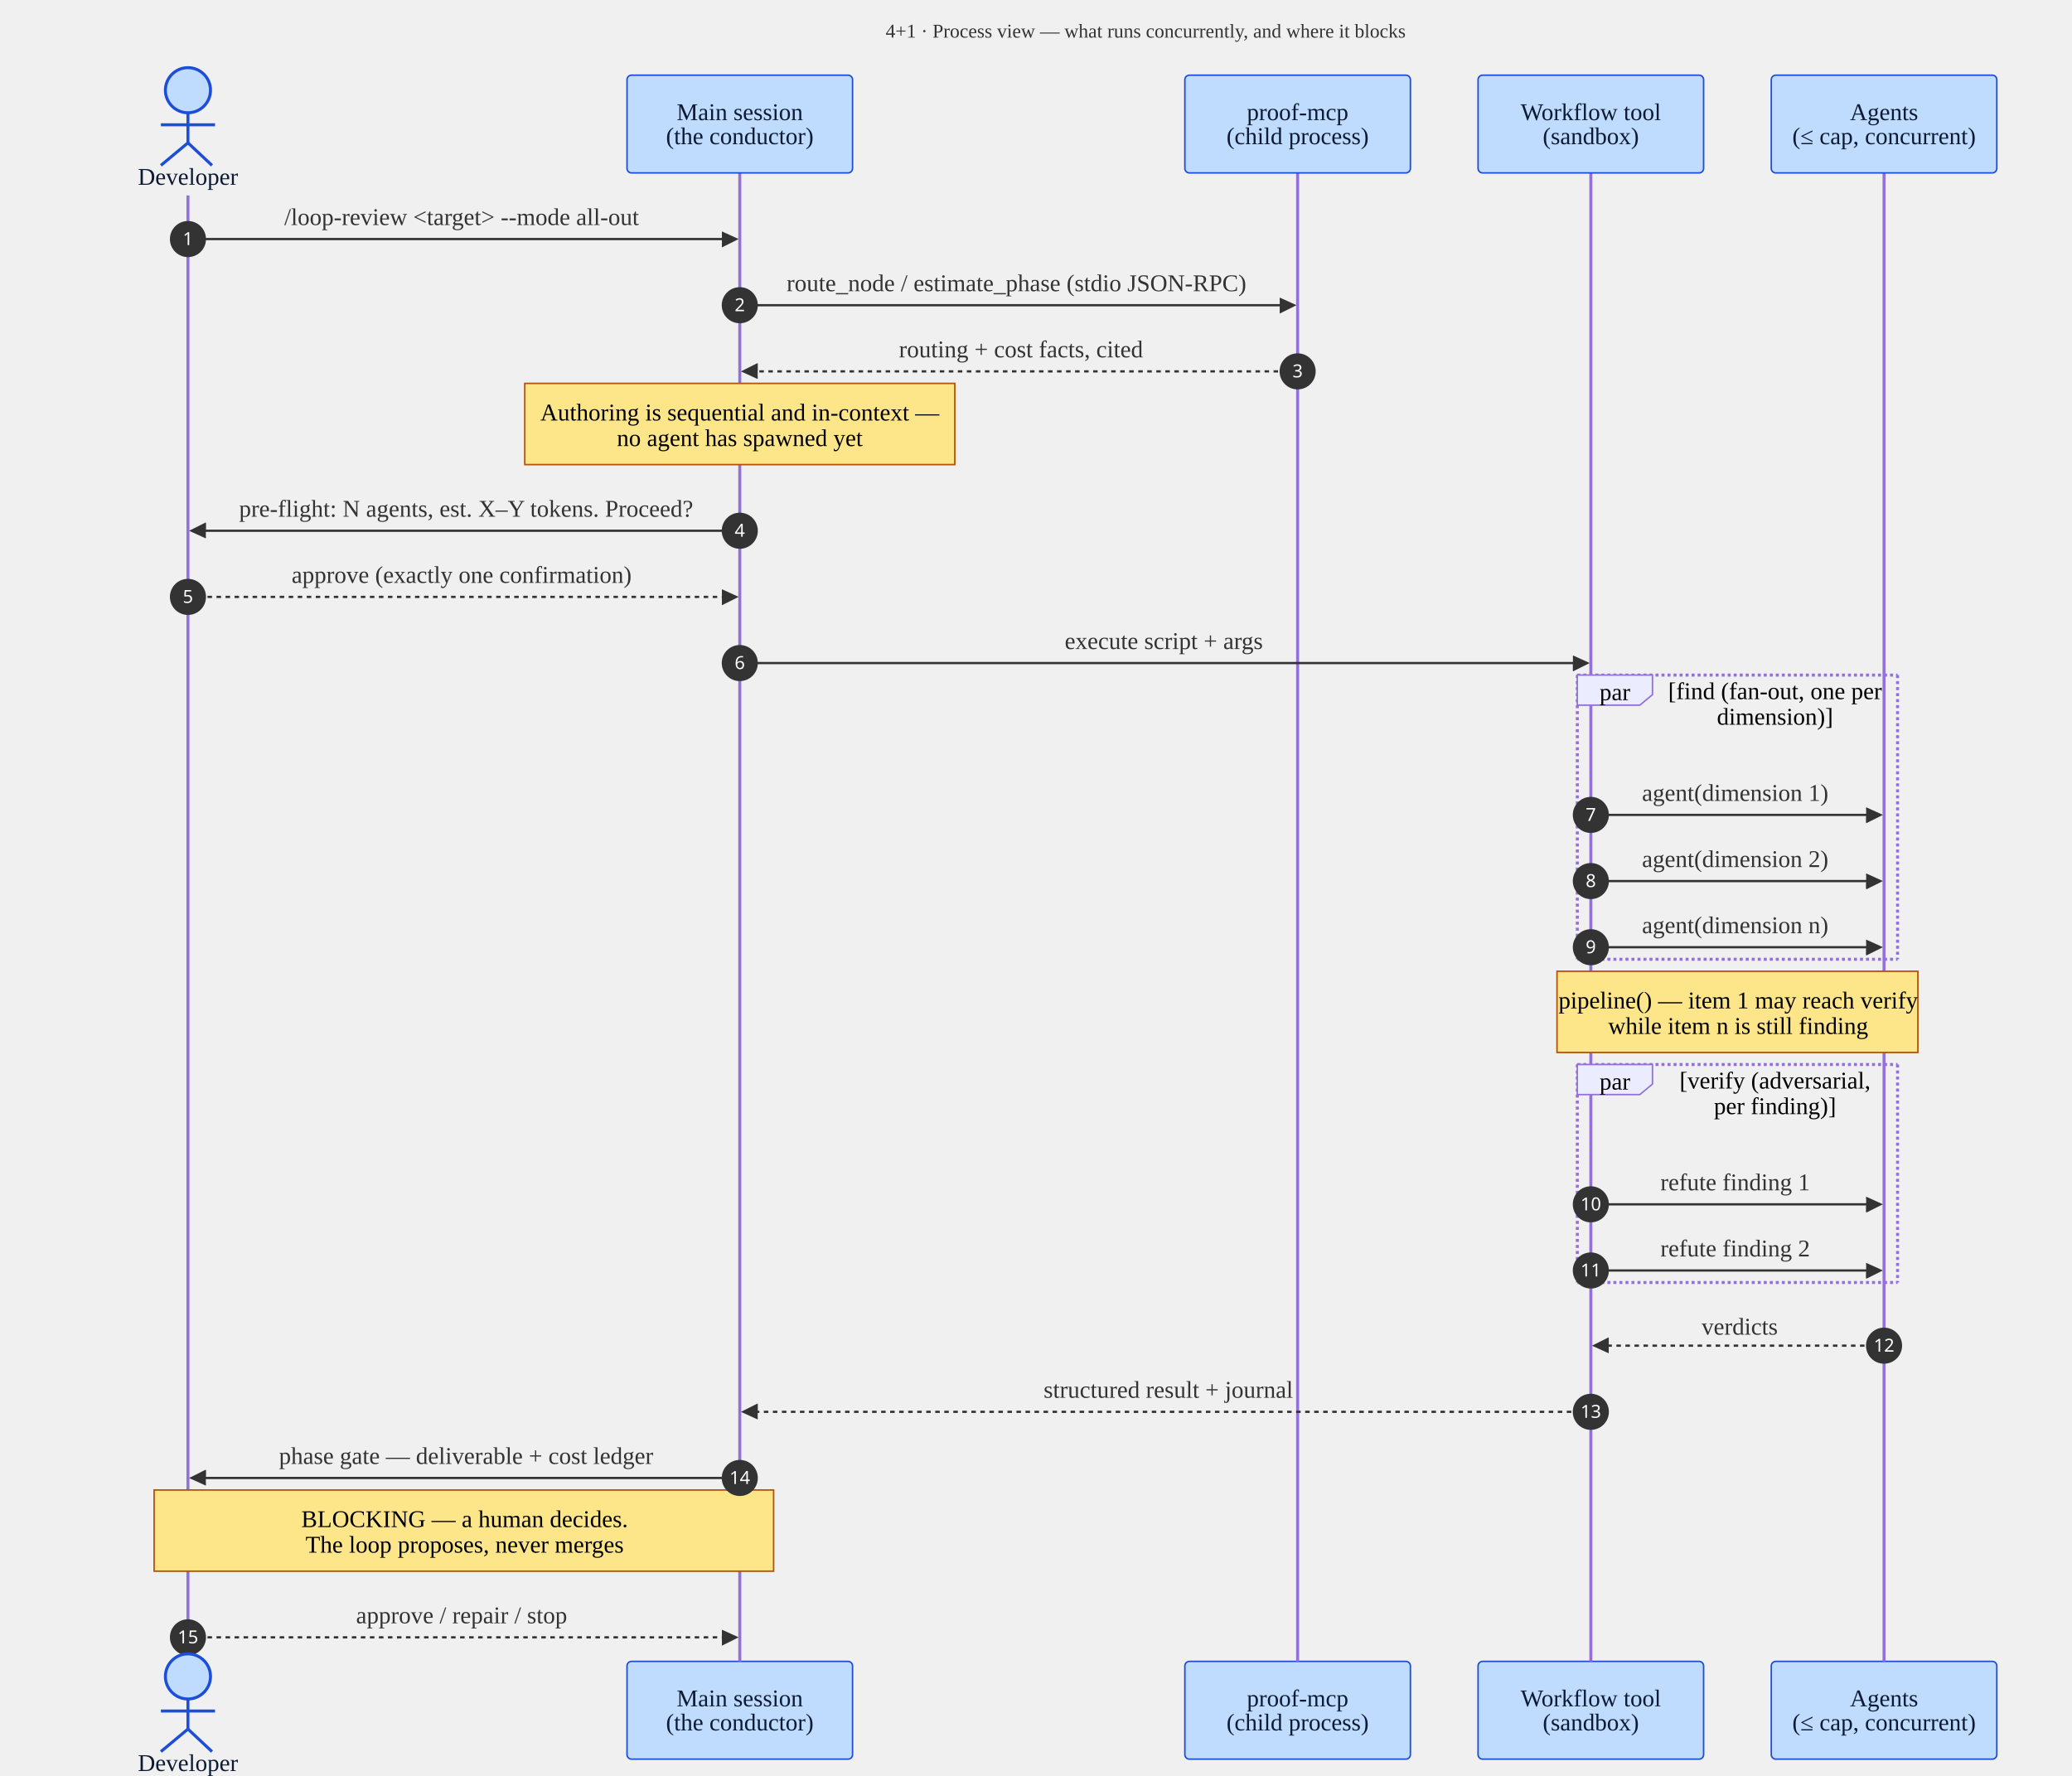
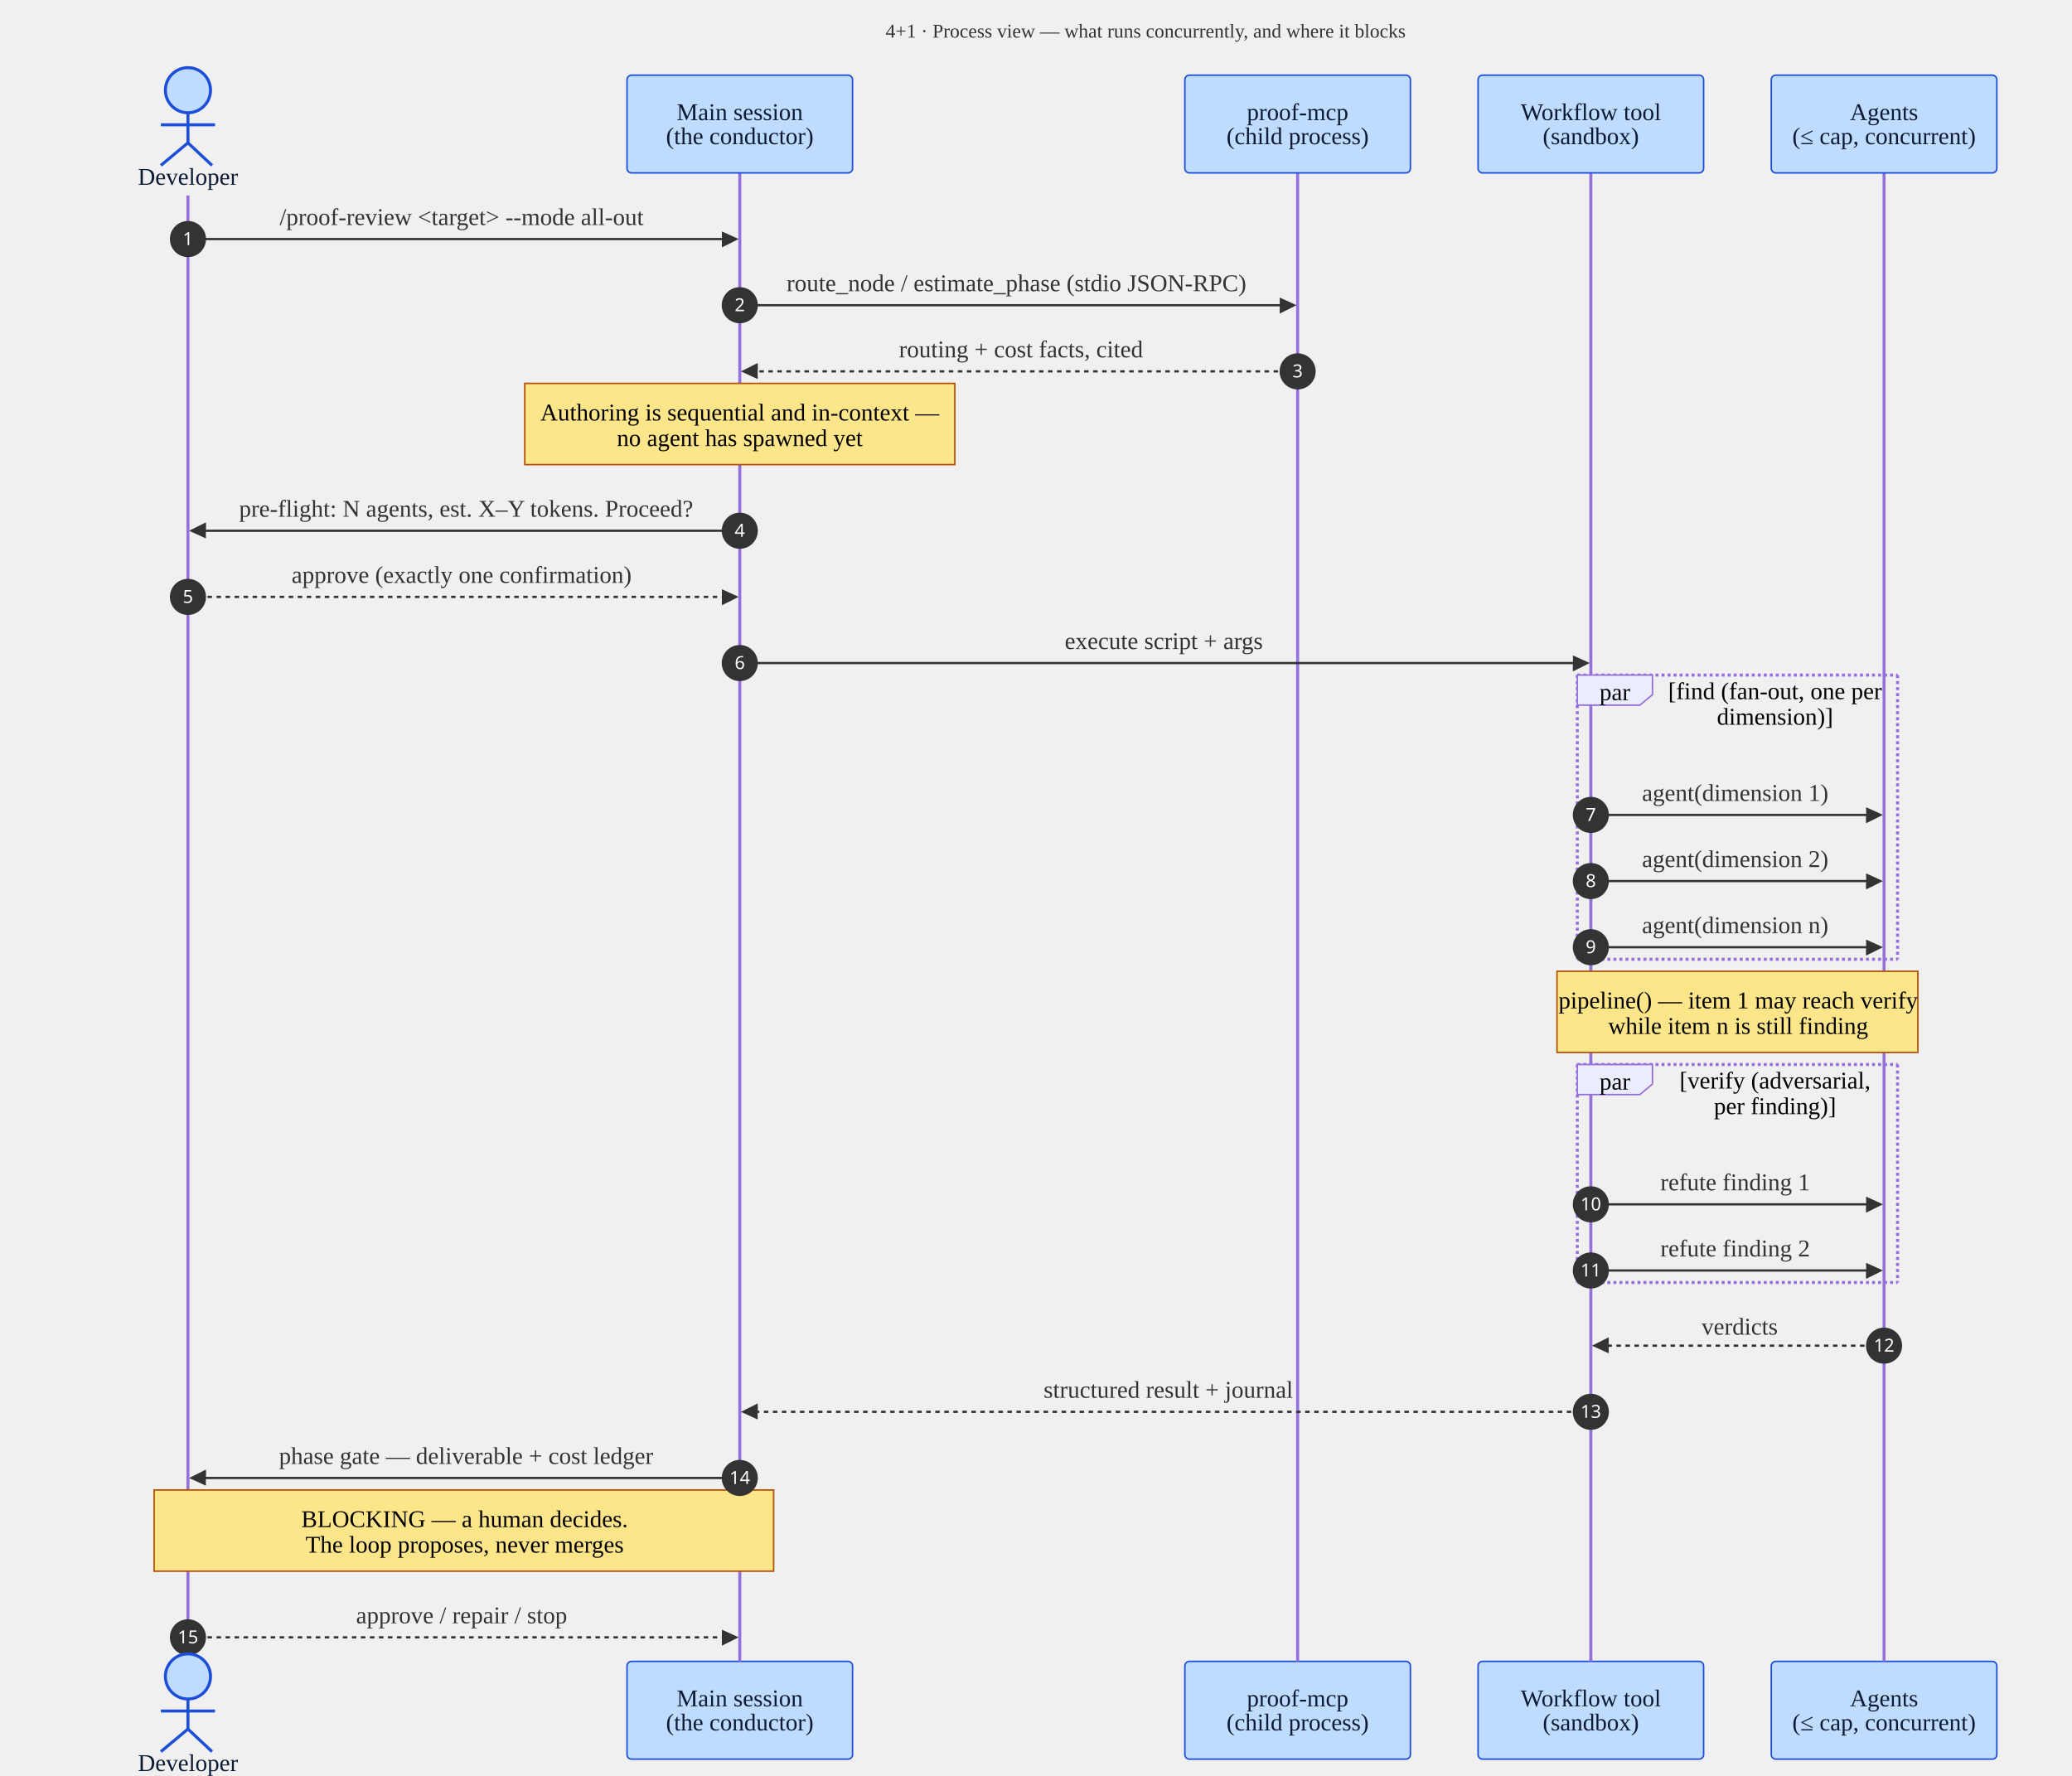
<svg xmlns="http://www.w3.org/2000/svg" id="my-svg" width="100%" style="max-width: 1378px; background-color: white;" viewBox="-50 -50 1378 1181" role="graphics-document document" aria-roledescription="sequence">
  <g>
    <rect x="1128" y="1055" fill="#eaeaea" stroke="#666" width="150" height="65" name="A" rx="3" ry="3" class="actor actor-bottom" />
    <text x="1203" y="1087.5" dominant-baseline="central" alignment-baseline="central" class="actor actor-box" style="text-anchor: middle; font-size: 16px; font-weight: 400;">
      <tspan x="1203" dy="-8">Agents</tspan>
    </text>
    <text x="1203" y="1087.5" dominant-baseline="central" alignment-baseline="central" class="actor actor-box" style="text-anchor: middle; font-size: 16px; font-weight: 400;">
      <tspan x="1203" dy="8">(≤ cap, concurrent)</tspan>
    </text>
  </g>
  <g>
    <rect x="933" y="1055" fill="#eaeaea" stroke="#666" width="150" height="65" name="WF" rx="3" ry="3" class="actor actor-bottom" />
    <text x="1008" y="1087.5" dominant-baseline="central" alignment-baseline="central" class="actor actor-box" style="text-anchor: middle; font-size: 16px; font-weight: 400;">
      <tspan x="1008" dy="-8">Workflow tool</tspan>
    </text>
    <text x="1008" y="1087.5" dominant-baseline="central" alignment-baseline="central" class="actor actor-box" style="text-anchor: middle; font-size: 16px; font-weight: 400;">
      <tspan x="1008" dy="8">(sandbox)</tspan>
    </text>
  </g>
  <g>
    <rect x="738" y="1055" fill="#eaeaea" stroke="#666" width="150" height="65" name="MCP" rx="3" ry="3" class="actor actor-bottom" />
    <text x="813" y="1087.5" dominant-baseline="central" alignment-baseline="central" class="actor actor-box" style="text-anchor: middle; font-size: 16px; font-weight: 400;">
      <tspan x="813" dy="-8">proof-mcp</tspan>
    </text>
    <text x="813" y="1087.5" dominant-baseline="central" alignment-baseline="central" class="actor actor-box" style="text-anchor: middle; font-size: 16px; font-weight: 400;">
      <tspan x="813" dy="8">(child process)</tspan>
    </text>
  </g>
  <g>
    <rect x="367" y="1055" fill="#eaeaea" stroke="#666" width="150" height="65" name="Sess" rx="3" ry="3" class="actor actor-bottom" />
    <text x="442" y="1087.5" dominant-baseline="central" alignment-baseline="central" class="actor actor-box" style="text-anchor: middle; font-size: 16px; font-weight: 400;">
      <tspan x="442" dy="-8">Main session</tspan>
    </text>
    <text x="442" y="1087.5" dominant-baseline="central" alignment-baseline="central" class="actor actor-box" style="text-anchor: middle; font-size: 16px; font-weight: 400;">
      <tspan x="442" dy="8">(the conductor)</tspan>
    </text>
  </g>
  <g />
  <g>
    <line id="actor4" x1="1203" y1="65" x2="1203" y2="1055" class="actor-line 200" stroke-width="0.5px" stroke="#999" name="A" data-et="life-line" data-id="A" />
    <g id="root-4" data-et="participant" data-type="participant" data-id="A">
      <rect x="1128" y="0" fill="#eaeaea" stroke="#666" width="150" height="65" name="A" rx="3" ry="3" class="actor actor-top" />
      <text x="1203" y="32.5" dominant-baseline="central" alignment-baseline="central" class="actor actor-box" style="text-anchor: middle; font-size: 16px; font-weight: 400;">
        <tspan x="1203" dy="-8">Agents</tspan>
      </text>
      <text x="1203" y="32.5" dominant-baseline="central" alignment-baseline="central" class="actor actor-box" style="text-anchor: middle; font-size: 16px; font-weight: 400;">
        <tspan x="1203" dy="8">(≤ cap, concurrent)</tspan>
      </text>
    </g>
  </g>
  <g>
    <line id="actor3" x1="1008" y1="65" x2="1008" y2="1055" class="actor-line 200" stroke-width="0.5px" stroke="#999" name="WF" data-et="life-line" data-id="WF" />
    <g id="root-3" data-et="participant" data-type="participant" data-id="WF">
      <rect x="933" y="0" fill="#eaeaea" stroke="#666" width="150" height="65" name="WF" rx="3" ry="3" class="actor actor-top" />
      <text x="1008" y="32.5" dominant-baseline="central" alignment-baseline="central" class="actor actor-box" style="text-anchor: middle; font-size: 16px; font-weight: 400;">
        <tspan x="1008" dy="-8">Workflow tool</tspan>
      </text>
      <text x="1008" y="32.5" dominant-baseline="central" alignment-baseline="central" class="actor actor-box" style="text-anchor: middle; font-size: 16px; font-weight: 400;">
        <tspan x="1008" dy="8">(sandbox)</tspan>
      </text>
    </g>
  </g>
  <g>
    <line id="actor2" x1="813" y1="65" x2="813" y2="1055" class="actor-line 200" stroke-width="0.5px" stroke="#999" name="MCP" data-et="life-line" data-id="MCP" />
    <g id="root-2" data-et="participant" data-type="participant" data-id="MCP">
      <rect x="738" y="0" fill="#eaeaea" stroke="#666" width="150" height="65" name="MCP" rx="3" ry="3" class="actor actor-top" />
      <text x="813" y="32.5" dominant-baseline="central" alignment-baseline="central" class="actor actor-box" style="text-anchor: middle; font-size: 16px; font-weight: 400;">
        <tspan x="813" dy="-8">proof-mcp</tspan>
      </text>
      <text x="813" y="32.5" dominant-baseline="central" alignment-baseline="central" class="actor actor-box" style="text-anchor: middle; font-size: 16px; font-weight: 400;">
        <tspan x="813" dy="8">(child process)</tspan>
      </text>
    </g>
  </g>
  <g>
    <line id="actor1" x1="442" y1="65" x2="442" y2="1055" class="actor-line 200" stroke-width="0.5px" stroke="#999" name="Sess" data-et="life-line" data-id="Sess" />
    <g id="root-1" data-et="participant" data-type="participant" data-id="Sess">
      <rect x="367" y="0" fill="#eaeaea" stroke="#666" width="150" height="65" name="Sess" rx="3" ry="3" class="actor actor-top" />
      <text x="442" y="32.5" dominant-baseline="central" alignment-baseline="central" class="actor actor-box" style="text-anchor: middle; font-size: 16px; font-weight: 400;">
        <tspan x="442" dy="-8">Main session</tspan>
      </text>
      <text x="442" y="32.5" dominant-baseline="central" alignment-baseline="central" class="actor actor-box" style="text-anchor: middle; font-size: 16px; font-weight: 400;">
        <tspan x="442" dy="8">(the conductor)</tspan>
      </text>
    </g>
  </g>
  <g>
    <line id="actor0" x1="75" y1="80" x2="75" y2="1055" class="actor-line 200" stroke-width="0.5px" stroke="#999" name="Dev" data-et="life-line" data-id="Dev" />
  </g>
  <style>#my-svg{font-size:13px;fill:#333;}@keyframes edge-animation-frame{from{stroke-dashoffset:0;}}@keyframes dash{to{stroke-dashoffset:0;}}#my-svg .edge-animation-slow{stroke-dasharray:9,5!important;stroke-dashoffset:900;animation:dash 50s linear infinite;stroke-linecap:round;}#my-svg .edge-animation-fast{stroke-dasharray:9,5!important;stroke-dashoffset:900;animation:dash 20s linear infinite;stroke-linecap:round;}#my-svg .error-icon{fill:#552222;}#my-svg .error-text{fill:#552222;stroke:#552222;}#my-svg .edge-thickness-normal{stroke-width:1px;}#my-svg .edge-thickness-thick{stroke-width:3.5px;}#my-svg .edge-pattern-solid{stroke-dasharray:0;}#my-svg .edge-thickness-invisible{stroke-width:0;fill:none;}#my-svg .edge-pattern-dashed{stroke-dasharray:3;}#my-svg .edge-pattern-dotted{stroke-dasharray:2;}#my-svg .marker{fill:#333333;stroke:#333333;}#my-svg .marker.cross{stroke:#333333;}#my-svg svg{font-size:13px;}#my-svg p{margin:0;}#my-svg .actor{stroke:#1D4ED8;fill:#BFDBFE;stroke-width:1;}#my-svg rect.actor.outer-path[data-look="neo"]{filter:drop-shadow(1px 2px 2px rgba(185, 185, 185, 1));}#my-svg rect.note[data-look="neo"]{stroke:#B45309;fill:#FDE68A;filter:drop-shadow(1px 2px 2px rgba(185, 185, 185, 1));}#my-svg text.actor&gt;tspan{fill:#0C1B33;stroke:none;}#my-svg .actor-line{stroke:#9370DB;}#my-svg .innerArc{stroke-width:1.5;stroke-dasharray:none;}#my-svg .messageLine0{stroke-width:1.5;stroke-dasharray:none;stroke:#333;}#my-svg .messageLine1{stroke-width:1.5;stroke-dasharray:2,2;stroke:#333;}#my-svg [id$="-arrowhead"] path{fill:#333;stroke:#333;}#my-svg .sequenceNumber{fill:#FFFFFF;}#my-svg [id$="-sequencenumber"]{fill:#333;}#my-svg [id$="-crosshead"] path{fill:#333;stroke:#333;}#my-svg .messageText{fill:#333;stroke:none;}#my-svg .labelBox{stroke:#9370DB;fill:#ECECFF;filter:none;}#my-svg .labelText,#my-svg .labelText&gt;tspan{fill:black;stroke:none;}#my-svg .loopText,#my-svg .loopText&gt;tspan{fill:black;stroke:none;}#my-svg .sectionTitle,#my-svg .sectionTitle&gt;tspan{fill:black;stroke:none;}#my-svg .loopLine{stroke-width:2px;stroke-dasharray:2,2;stroke:#9370DB;fill:#9370DB;}#my-svg .note{stroke:#B45309;fill:#FDE68A;}#my-svg .noteText,#my-svg .noteText&gt;tspan{fill:black;stroke:none;font-weight:normal;}#my-svg .activation0{fill:#DBEAFE;stroke:#1D4ED8;}#my-svg .activation1{fill:#DBEAFE;stroke:#1D4ED8;}#my-svg .activation2{fill:#DBEAFE;stroke:#1D4ED8;}#my-svg .actorPopupMenu{position:absolute;}#my-svg .actorPopupMenuPanel{position:absolute;fill:#BFDBFE;box-shadow:0px 8px 16px 0px rgba(0,0,0,0.2);filter:drop-shadow(3px 5px 2px rgb(0 0 0 / 0.4));}#my-svg .actor-man circle,#my-svg line{fill:#BFDBFE;stroke-width:2px;}#my-svg g rect.rect{filter:drop-shadow(1px 2px 2px rgba(185, 185, 185, 1));stroke:#9370DB;}#my-svg .node .neo-node{stroke:#9370DB;}#my-svg [data-look="neo"].node rect,#my-svg [data-look="neo"].cluster rect,#my-svg [data-look="neo"].node polygon{stroke:#9370DB;filter:drop-shadow(1px 2px 2px rgba(185, 185, 185, 1));}#my-svg [data-look="neo"].swimlane.cluster rect{filter:none;}#my-svg [data-look="neo"].node path{stroke:#9370DB;stroke-width:1px;}#my-svg [data-look="neo"].node .outer-path{filter:drop-shadow(1px 2px 2px rgba(185, 185, 185, 1));}#my-svg [data-look="neo"].node .neo-line path{stroke:#9370DB;filter:none;}#my-svg [data-look="neo"].node circle{stroke:#9370DB;filter:drop-shadow(1px 2px 2px rgba(185, 185, 185, 1));}#my-svg [data-look="neo"].node circle .state-start{fill:#000000;}#my-svg [data-look="neo"].icon-shape .icon{fill:#9370DB;filter:drop-shadow(1px 2px 2px rgba(185, 185, 185, 1));}#my-svg [data-look="neo"].icon-shape .icon-neo path{stroke:#9370DB;filter:drop-shadow(1px 2px 2px rgba(185, 185, 185, 1));}#my-svg :root{--mermaid-font-family:"trebuchet ms",verdana,arial,sans-serif;}</style>
  <g />
  <defs>
    <symbol id="my-svg-computer" width="24" height="24">
      <path transform="scale(.5)" d="M2 2v13h20v-13h-20zm18 11h-16v-9h16v9zm-10.228 6l.466-1h3.524l.467 1h-4.457zm14.228 3h-24l2-6h2.104l-1.33 4h18.45l-1.297-4h2.073l2 6zm-5-10h-14v-7h14v7z" />
    </symbol>
  </defs>
  <defs>
    <symbol id="my-svg-database" fill-rule="evenodd" clip-rule="evenodd">
      <path transform="scale(.5)" d="M12.258.001l.256.004.255.005.253.008.251.01.249.012.247.015.246.016.242.019.241.02.239.023.236.024.233.027.231.028.229.031.225.032.223.034.22.036.217.038.214.04.211.041.208.043.205.045.201.046.198.048.194.05.191.051.187.053.183.054.18.056.175.057.172.059.168.06.163.061.16.063.155.064.15.066.074.033.073.033.071.034.07.034.069.035.068.035.067.035.066.035.064.036.064.036.062.036.06.036.06.037.058.037.058.037.055.038.055.038.053.038.052.038.051.039.05.039.048.039.047.039.045.04.044.04.043.04.041.04.04.041.039.041.037.041.036.041.034.041.033.042.032.042.03.042.029.042.027.042.026.043.024.043.023.043.021.043.02.043.018.044.017.043.015.044.013.044.012.044.011.045.009.044.007.045.006.045.004.045.002.045.001.045v17l-.001.045-.002.045-.004.045-.006.045-.007.045-.009.044-.011.045-.012.044-.013.044-.015.044-.017.043-.018.044-.02.043-.021.043-.023.043-.024.043-.026.043-.027.042-.029.042-.03.042-.032.042-.033.042-.034.041-.036.041-.037.041-.039.041-.04.041-.041.04-.043.04-.044.04-.045.04-.047.039-.048.039-.05.039-.051.039-.052.038-.053.038-.055.038-.055.038-.058.037-.058.037-.06.037-.06.036-.062.036-.064.036-.064.036-.066.035-.067.035-.068.035-.069.035-.07.034-.071.034-.073.033-.074.033-.15.066-.155.064-.16.063-.163.061-.168.06-.172.059-.175.057-.18.056-.183.054-.187.053-.191.051-.194.05-.198.048-.201.046-.205.045-.208.043-.211.041-.214.04-.217.038-.22.036-.223.034-.225.032-.229.031-.231.028-.233.027-.236.024-.239.023-.241.02-.242.019-.246.016-.247.015-.249.012-.251.01-.253.008-.255.005-.256.004-.258.001-.258-.001-.256-.004-.255-.005-.253-.008-.251-.01-.249-.012-.247-.015-.245-.016-.243-.019-.241-.02-.238-.023-.236-.024-.234-.027-.231-.028-.228-.031-.226-.032-.223-.034-.22-.036-.217-.038-.214-.04-.211-.041-.208-.043-.204-.045-.201-.046-.198-.048-.195-.05-.19-.051-.187-.053-.184-.054-.179-.056-.176-.057-.172-.059-.167-.06-.164-.061-.159-.063-.155-.064-.151-.066-.074-.033-.072-.033-.072-.034-.07-.034-.069-.035-.068-.035-.067-.035-.066-.035-.064-.036-.063-.036-.062-.036-.061-.036-.06-.037-.058-.037-.057-.037-.056-.038-.055-.038-.053-.038-.052-.038-.051-.039-.049-.039-.049-.039-.046-.039-.046-.04-.044-.04-.043-.04-.041-.04-.04-.041-.039-.041-.037-.041-.036-.041-.034-.041-.033-.042-.032-.042-.03-.042-.029-.042-.027-.042-.026-.043-.024-.043-.023-.043-.021-.043-.02-.043-.018-.044-.017-.043-.015-.044-.013-.044-.012-.044-.011-.045-.009-.044-.007-.045-.006-.045-.004-.045-.002-.045-.001-.045v-17l.001-.045.002-.045.004-.045.006-.045.007-.045.009-.044.011-.045.012-.044.013-.044.015-.044.017-.043.018-.044.02-.043.021-.043.023-.043.024-.043.026-.043.027-.042.029-.042.03-.042.032-.042.033-.042.034-.041.036-.041.037-.041.039-.041.04-.041.041-.04.043-.04.044-.04.046-.04.046-.039.049-.039.049-.039.051-.039.052-.038.053-.038.055-.038.056-.038.057-.037.058-.037.06-.037.061-.036.062-.036.063-.036.064-.036.066-.035.067-.035.068-.035.069-.035.07-.034.072-.034.072-.033.074-.033.151-.066.155-.064.159-.063.164-.061.167-.06.172-.059.176-.057.179-.056.184-.054.187-.053.19-.051.195-.05.198-.048.201-.046.204-.045.208-.043.211-.041.214-.04.217-.038.22-.036.223-.034.226-.032.228-.031.231-.028.234-.027.236-.024.238-.023.241-.02.243-.019.245-.016.247-.015.249-.012.251-.01.253-.008.255-.005.256-.004.258-.001.258.001zm-9.258 20.499v.01l.001.021.003.021.004.022.005.021.006.022.007.022.009.023.01.022.011.023.012.023.013.023.015.023.016.024.017.023.018.024.019.024.021.024.022.025.023.024.024.025.052.049.056.05.061.051.066.051.07.051.075.051.079.052.084.052.088.052.092.052.097.052.102.051.105.052.11.052.114.051.119.051.123.051.127.05.131.05.135.05.139.048.144.049.147.047.152.047.155.047.16.045.163.045.167.043.171.043.176.041.178.041.183.039.187.039.19.037.194.035.197.035.202.033.204.031.209.03.212.029.216.027.219.025.222.024.226.021.23.02.233.018.236.016.24.015.243.012.246.01.249.008.253.005.256.004.259.001.26-.001.257-.004.254-.005.25-.008.247-.011.244-.012.241-.014.237-.016.233-.018.231-.021.226-.021.224-.024.22-.026.216-.027.212-.028.21-.031.205-.031.202-.034.198-.034.194-.036.191-.037.187-.039.183-.04.179-.04.175-.042.172-.043.168-.044.163-.045.16-.046.155-.046.152-.047.148-.048.143-.049.139-.049.136-.05.131-.05.126-.05.123-.051.118-.052.114-.051.11-.052.106-.052.101-.052.096-.052.092-.052.088-.053.083-.051.079-.052.074-.052.07-.051.065-.051.06-.051.056-.05.051-.05.023-.024.023-.025.021-.024.02-.024.019-.024.018-.024.017-.024.015-.023.014-.024.013-.023.012-.023.01-.023.01-.022.008-.022.006-.022.006-.022.004-.022.004-.021.001-.021.001-.021v-4.127l-.077.055-.08.053-.083.054-.085.053-.087.052-.09.052-.093.051-.095.05-.097.05-.1.049-.102.049-.105.048-.106.047-.109.047-.111.046-.114.045-.115.045-.118.044-.12.043-.122.042-.124.042-.126.041-.128.04-.13.04-.132.038-.134.038-.135.037-.138.037-.139.035-.142.035-.143.034-.144.033-.147.032-.148.031-.15.03-.151.03-.153.029-.154.027-.156.027-.158.026-.159.025-.161.024-.162.023-.163.022-.165.021-.166.02-.167.019-.169.018-.169.017-.171.016-.173.015-.173.014-.175.013-.175.012-.177.011-.178.01-.179.008-.179.008-.181.006-.182.005-.182.004-.184.003-.184.002h-.37l-.184-.002-.184-.003-.182-.004-.182-.005-.181-.006-.179-.008-.179-.008-.178-.01-.176-.011-.176-.012-.175-.013-.173-.014-.172-.015-.171-.016-.17-.017-.169-.018-.167-.019-.166-.02-.165-.021-.163-.022-.162-.023-.161-.024-.159-.025-.157-.026-.156-.027-.155-.027-.153-.029-.151-.03-.15-.03-.148-.031-.146-.032-.145-.033-.143-.034-.141-.035-.14-.035-.137-.037-.136-.037-.134-.038-.132-.038-.13-.04-.128-.04-.126-.041-.124-.042-.122-.042-.12-.044-.117-.043-.116-.045-.113-.045-.112-.046-.109-.047-.106-.047-.105-.048-.102-.049-.1-.049-.097-.05-.095-.05-.093-.052-.09-.051-.087-.052-.085-.053-.083-.054-.08-.054-.077-.054v4.127zm0-5.654v.011l.001.021.003.021.004.021.005.022.006.022.007.022.009.022.01.022.011.023.012.023.013.023.015.024.016.023.017.024.018.024.019.024.021.024.022.024.023.025.024.024.052.05.056.05.061.05.066.051.07.051.075.052.079.051.084.052.088.052.092.052.097.052.102.052.105.052.11.051.114.051.119.052.123.05.127.051.131.05.135.049.139.049.144.048.147.048.152.047.155.046.16.045.163.045.167.044.171.042.176.042.178.04.183.04.187.038.19.037.194.036.197.034.202.033.204.032.209.03.212.028.216.027.219.025.222.024.226.022.23.02.233.018.236.016.24.014.243.012.246.01.249.008.253.006.256.003.259.001.26-.001.257-.003.254-.006.25-.008.247-.01.244-.012.241-.015.237-.016.233-.018.231-.02.226-.022.224-.024.22-.025.216-.027.212-.029.21-.03.205-.032.202-.033.198-.035.194-.036.191-.037.187-.039.183-.039.179-.041.175-.042.172-.043.168-.044.163-.045.16-.045.155-.047.152-.047.148-.048.143-.048.139-.05.136-.049.131-.05.126-.051.123-.051.118-.051.114-.052.11-.052.106-.052.101-.052.096-.052.092-.052.088-.052.083-.052.079-.052.074-.051.07-.052.065-.051.06-.05.056-.051.051-.049.023-.025.023-.024.021-.025.02-.024.019-.024.018-.024.017-.024.015-.023.014-.023.013-.024.012-.022.01-.023.01-.023.008-.022.006-.022.006-.022.004-.021.004-.022.001-.021.001-.021v-4.139l-.077.054-.08.054-.083.054-.085.052-.087.053-.09.051-.093.051-.095.051-.097.05-.1.049-.102.049-.105.048-.106.047-.109.047-.111.046-.114.045-.115.044-.118.044-.12.044-.122.042-.124.042-.126.041-.128.04-.13.039-.132.039-.134.038-.135.037-.138.036-.139.036-.142.035-.143.033-.144.033-.147.033-.148.031-.15.03-.151.03-.153.028-.154.028-.156.027-.158.026-.159.025-.161.024-.162.023-.163.022-.165.021-.166.02-.167.019-.169.018-.169.017-.171.016-.173.015-.173.014-.175.013-.175.012-.177.011-.178.009-.179.009-.179.007-.181.007-.182.005-.182.004-.184.003-.184.002h-.37l-.184-.002-.184-.003-.182-.004-.182-.005-.181-.007-.179-.007-.179-.009-.178-.009-.176-.011-.176-.012-.175-.013-.173-.014-.172-.015-.171-.016-.17-.017-.169-.018-.167-.019-.166-.02-.165-.021-.163-.022-.162-.023-.161-.024-.159-.025-.157-.026-.156-.027-.155-.028-.153-.028-.151-.03-.15-.03-.148-.031-.146-.033-.145-.033-.143-.033-.141-.035-.14-.036-.137-.036-.136-.037-.134-.038-.132-.039-.13-.039-.128-.04-.126-.041-.124-.042-.122-.043-.12-.043-.117-.044-.116-.044-.113-.046-.112-.046-.109-.046-.106-.047-.105-.048-.102-.049-.1-.049-.097-.05-.095-.051-.093-.051-.09-.051-.087-.053-.085-.052-.083-.054-.08-.054-.077-.054v4.139zm0-5.666v.011l.001.02.003.022.004.021.005.022.006.021.007.022.009.023.01.022.011.023.012.023.013.023.015.023.016.024.017.024.018.023.019.024.021.025.022.024.023.024.024.025.052.05.056.05.061.05.066.051.07.051.075.052.079.051.084.052.088.052.092.052.097.052.102.052.105.051.11.052.114.051.119.051.123.051.127.05.131.05.135.05.139.049.144.048.147.048.152.047.155.046.16.045.163.045.167.043.171.043.176.042.178.04.183.04.187.038.19.037.194.036.197.034.202.033.204.032.209.03.212.028.216.027.219.025.222.024.226.021.23.02.233.018.236.017.24.014.243.012.246.01.249.008.253.006.256.003.259.001.26-.001.257-.003.254-.006.25-.008.247-.01.244-.013.241-.014.237-.016.233-.018.231-.02.226-.022.224-.024.22-.025.216-.027.212-.029.21-.03.205-.032.202-.033.198-.035.194-.036.191-.037.187-.039.183-.039.179-.041.175-.042.172-.043.168-.044.163-.045.16-.045.155-.047.152-.047.148-.048.143-.049.139-.049.136-.049.131-.051.126-.05.123-.051.118-.052.114-.051.11-.052.106-.052.101-.052.096-.052.092-.052.088-.052.083-.052.079-.052.074-.052.07-.051.065-.051.06-.051.056-.05.051-.049.023-.025.023-.025.021-.024.02-.024.019-.024.018-.024.017-.024.015-.023.014-.024.013-.023.012-.023.01-.022.01-.023.008-.022.006-.022.006-.022.004-.022.004-.021.001-.021.001-.021v-4.153l-.077.054-.08.054-.083.053-.085.053-.087.053-.09.051-.093.051-.095.051-.097.05-.1.049-.102.048-.105.048-.106.048-.109.046-.111.046-.114.046-.115.044-.118.044-.12.043-.122.043-.124.042-.126.041-.128.04-.13.039-.132.039-.134.038-.135.037-.138.036-.139.036-.142.034-.143.034-.144.033-.147.032-.148.032-.15.03-.151.03-.153.028-.154.028-.156.027-.158.026-.159.024-.161.024-.162.023-.163.023-.165.021-.166.02-.167.019-.169.018-.169.017-.171.016-.173.015-.173.014-.175.013-.175.012-.177.01-.178.01-.179.009-.179.007-.181.006-.182.006-.182.004-.184.003-.184.001-.185.001-.185-.001-.184-.001-.184-.003-.182-.004-.182-.006-.181-.006-.179-.007-.179-.009-.178-.01-.176-.01-.176-.012-.175-.013-.173-.014-.172-.015-.171-.016-.17-.017-.169-.018-.167-.019-.166-.02-.165-.021-.163-.023-.162-.023-.161-.024-.159-.024-.157-.026-.156-.027-.155-.028-.153-.028-.151-.03-.15-.03-.148-.032-.146-.032-.145-.033-.143-.034-.141-.034-.14-.036-.137-.036-.136-.037-.134-.038-.132-.039-.13-.039-.128-.041-.126-.041-.124-.041-.122-.043-.12-.043-.117-.044-.116-.044-.113-.046-.112-.046-.109-.046-.106-.048-.105-.048-.102-.048-.1-.05-.097-.049-.095-.051-.093-.051-.09-.052-.087-.052-.085-.053-.083-.053-.08-.054-.077-.054v4.153zm8.74-8.179l-.257.004-.254.005-.25.008-.247.011-.244.012-.241.014-.237.016-.233.018-.231.021-.226.022-.224.023-.22.026-.216.027-.212.028-.21.031-.205.032-.202.033-.198.034-.194.036-.191.038-.187.038-.183.04-.179.041-.175.042-.172.043-.168.043-.163.045-.16.046-.155.046-.152.048-.148.048-.143.048-.139.049-.136.05-.131.05-.126.051-.123.051-.118.051-.114.052-.11.052-.106.052-.101.052-.096.052-.092.052-.088.052-.083.052-.079.052-.074.051-.07.052-.065.051-.06.05-.056.05-.051.05-.023.025-.023.024-.021.024-.02.025-.019.024-.018.024-.017.023-.015.024-.014.023-.013.023-.012.023-.01.023-.01.022-.008.022-.006.023-.006.021-.004.022-.004.021-.001.021-.001.021.001.021.001.021.004.021.004.022.006.021.006.023.008.022.01.022.01.023.012.023.013.023.014.023.015.024.017.023.018.024.019.024.02.025.021.024.023.024.023.025.051.05.056.05.06.05.065.051.07.052.074.051.079.052.083.052.088.052.092.052.096.052.101.052.106.052.11.052.114.052.118.051.123.051.126.051.131.05.136.05.139.049.143.048.148.048.152.048.155.046.16.046.163.045.168.043.172.043.175.042.179.041.183.04.187.038.191.038.194.036.198.034.202.033.205.032.21.031.212.028.216.027.22.026.224.023.226.022.231.021.233.018.237.016.241.014.244.012.247.011.25.008.254.005.257.004.26.001.26-.001.257-.004.254-.005.25-.008.247-.011.244-.012.241-.014.237-.016.233-.018.231-.021.226-.022.224-.023.22-.026.216-.027.212-.028.21-.031.205-.032.202-.033.198-.034.194-.036.191-.038.187-.038.183-.04.179-.041.175-.042.172-.043.168-.043.163-.045.16-.046.155-.046.152-.048.148-.048.143-.048.139-.049.136-.05.131-.05.126-.051.123-.051.118-.051.114-.052.11-.052.106-.052.101-.052.096-.052.092-.052.088-.052.083-.052.079-.052.074-.051.07-.052.065-.051.06-.05.056-.05.051-.05.023-.025.023-.024.021-.024.02-.025.019-.024.018-.024.017-.023.015-.024.014-.023.013-.023.012-.023.01-.023.01-.022.008-.022.006-.023.006-.021.004-.022.004-.021.001-.021.001-.021-.001-.021-.001-.021-.004-.021-.004-.022-.006-.021-.006-.023-.008-.022-.01-.022-.01-.023-.012-.023-.013-.023-.014-.023-.015-.024-.017-.023-.018-.024-.019-.024-.02-.025-.021-.024-.023-.024-.023-.025-.051-.05-.056-.05-.06-.05-.065-.051-.07-.052-.074-.051-.079-.052-.083-.052-.088-.052-.092-.052-.096-.052-.101-.052-.106-.052-.11-.052-.114-.052-.118-.051-.123-.051-.126-.051-.131-.05-.136-.05-.139-.049-.143-.048-.148-.048-.152-.048-.155-.046-.16-.046-.163-.045-.168-.043-.172-.043-.175-.042-.179-.041-.183-.04-.187-.038-.191-.038-.194-.036-.198-.034-.202-.033-.205-.032-.21-.031-.212-.028-.216-.027-.22-.026-.224-.023-.226-.022-.231-.021-.233-.018-.237-.016-.241-.014-.244-.012-.247-.011-.25-.008-.254-.005-.257-.004-.26-.001-.26.001z" />
    </symbol>
  </defs>
  <defs>
    <symbol id="my-svg-clock" width="24" height="24">
      <path transform="scale(.5)" d="M12 2c5.514 0 10 4.486 10 10s-4.486 10-10 10-10-4.486-10-10 4.486-10 10-10zm0-2c-6.627 0-12 5.373-12 12s5.373 12 12 12 12-5.373 12-12-5.373-12-12-12zm5.848 12.459c.202.038.202.333.001.372-1.907.361-6.045 1.111-6.547 1.111-.719 0-1.301-.582-1.301-1.301 0-.512.77-5.447 1.125-7.445.034-.192.312-.181.343.014l.985 6.238 5.394 1.011z" />
    </symbol>
  </defs>
  <defs>
    <marker id="my-svg-arrowhead" refX="7.9" refY="5" markerUnits="userSpaceOnUse" markerWidth="12" markerHeight="12" orient="auto-start-reverse">
      <path d="M -1 0 L 10 5 L 0 10 z" />
    </marker>
  </defs>
  <defs>
    <marker id="my-svg-crosshead" markerWidth="15" markerHeight="8" orient="auto" refX="4" refY="4.5">
      <path fill="none" stroke="#000000" stroke-width="1pt" d="M 1,2 L 6,7 M 6,2 L 1,7" style="stroke-dasharray: 0, 0;" />
    </marker>
  </defs>
  <defs>
    <marker id="my-svg-filled-head" refX="15.5" refY="7" markerWidth="20" markerHeight="28" orient="auto">
      <path d="M 18,7 L9,13 L14,7 L9,1 Z" />
    </marker>
  </defs>
  <defs>
    <marker id="my-svg-sequencenumber" refX="15" refY="15" markerWidth="60" markerHeight="40" orient="auto">
      <circle cx="15" cy="15" r="6" />
    </marker>
  </defs>
  <defs>
    <marker id="my-svg-solidTopArrowHead" refX="7.9" refY="7.25" markerUnits="userSpaceOnUse" markerWidth="12" markerHeight="12" orient="auto-start-reverse">
      <path d="M 0 0 L 10 8 L 0 8 z" />
    </marker>
  </defs>
  <defs>
    <marker id="my-svg-solidBottomArrowHead" refX="7.9" refY="0.75" markerUnits="userSpaceOnUse" markerWidth="12" markerHeight="12" orient="auto-start-reverse">
      <path d="M 0 0 L 10 0 L 0 8 z" />
    </marker>
  </defs>
  <defs>
    <marker id="my-svg-stickTopArrowHead" refX="7.5" refY="7" markerUnits="userSpaceOnUse" markerWidth="12" markerHeight="12" orient="auto-start-reverse">
      <path d="M 0 0 L 7 7" stroke="black" stroke-width="1.5" fill="none" />
    </marker>
  </defs>
  <defs>
    <marker id="my-svg-stickBottomArrowHead" refX="7.5" refY="0" markerUnits="userSpaceOnUse" markerWidth="12" markerHeight="12" orient="auto-start-reverse">
      <path d="M 0 7 L 7 0" stroke="black" stroke-width="1.5" fill="none" />
    </marker>
  </defs>
  <g data-et="note" data-id="i4">
    <rect x="299" y="205" fill="#EDF2AE" stroke="#666" width="286" height="54" class="note" />
    <text x="442" y="210" text-anchor="middle" dominant-baseline="middle" alignment-baseline="middle" class="noteText" dy="1em" style="font-size: 16px; font-weight: 400;">
      <tspan x="442">Authoring is sequential and in-context —</tspan>
    </text>
    <text x="442" y="227" text-anchor="middle" dominant-baseline="middle" alignment-baseline="middle" class="noteText" dy="1em" style="font-size: 16px; font-weight: 400;">
      <tspan x="442">no agent has spawned yet</tspan>
    </text>
  </g>
  <g data-et="control-structure" data-id="i12">
    <line x1="999" y1="399" x2="1212" y2="399" class="loopLine" />
    <line x1="1212" y1="399" x2="1212" y2="588" class="loopLine" />
    <line x1="999" y1="588" x2="1212" y2="588" class="loopLine" />
    <line x1="999" y1="399" x2="999" y2="588" class="loopLine" />
    <polygon points="999,399 1049,399 1049,412 1040.6,419 999,419" class="labelBox" />
    <text x="1024" y="412" text-anchor="middle" dominant-baseline="middle" alignment-baseline="middle" class="labelText" style="font-size: 16px; font-weight: 400;">par</text>
    <text x="1130.5" y="415" text-anchor="middle" class="loopText" style="font-size: 16px; font-weight: 400;">
      <tspan x="1130.5">[find (fan-out, one per</tspan>
    </text>
    <text x="1130.5" y="432" text-anchor="middle" class="loopText" style="font-size: 16px; font-weight: 400;">
      <tspan x="1130.5">dimension)]</tspan>
    </text>
  </g>
  <g data-et="note" data-id="i13">
    <rect x="985.5" y="596" fill="#EDF2AE" stroke="#666" width="240" height="54" class="note" />
    <text x="1106" y="601" text-anchor="middle" dominant-baseline="middle" alignment-baseline="middle" class="noteText" dy="1em" style="font-size: 16px; font-weight: 400;">
      <tspan x="1106">pipeline() — item 1 may reach verify</tspan>
    </text>
    <text x="1106" y="618" text-anchor="middle" dominant-baseline="middle" alignment-baseline="middle" class="noteText" dy="1em" style="font-size: 16px; font-weight: 400;">
      <tspan x="1106">while item n is still finding</tspan>
    </text>
  </g>
  <g data-et="control-structure" data-id="i17">
    <line x1="999" y1="658" x2="1212" y2="658" class="loopLine" />
    <line x1="1212" y1="658" x2="1212" y2="803" class="loopLine" />
    <line x1="999" y1="803" x2="1212" y2="803" class="loopLine" />
    <line x1="999" y1="658" x2="999" y2="803" class="loopLine" />
    <polygon points="999,658 1049,658 1049,671 1040.6,678 999,678" class="labelBox" />
    <text x="1024" y="671" text-anchor="middle" dominant-baseline="middle" alignment-baseline="middle" class="labelText" style="font-size: 16px; font-weight: 400;">par</text>
    <text x="1130.5" y="674" text-anchor="middle" class="loopText" style="font-size: 16px; font-weight: 400;">
      <tspan x="1130.5">[verify (adversarial,</tspan>
    </text>
    <text x="1130.5" y="691" text-anchor="middle" class="loopText" style="font-size: 16px; font-weight: 400;">
      <tspan x="1130.5">per finding)]</tspan>
    </text>
  </g>
  <g data-et="note" data-id="i21">
    <rect x="52.5" y="941" fill="#EDF2AE" stroke="#666" width="412" height="54" class="note" />
    <text x="259" y="946" text-anchor="middle" dominant-baseline="middle" alignment-baseline="middle" class="noteText" dy="1em" style="font-size: 16px; font-weight: 400;">
      <tspan x="259">BLOCKING — a human decides.</tspan>
    </text>
    <text x="259" y="963" text-anchor="middle" dominant-baseline="middle" alignment-baseline="middle" class="noteText" dy="1em" style="font-size: 16px; font-weight: 400;">
      <tspan x="259">The loop proposes, never merges</tspan>
    </text>
  </g>
  <g class="actor-man actor-top" name="Dev" data-et="participant" data-type="actor" data-id="Dev" style="stroke: rgb(29, 78, 216);">
    <line id="actor-man-torso0" x1="75" y1="25" x2="75" y2="45" />
    <line id="actor-man-arms0" x1="57" y1="33" x2="93" y2="33" />
    <line x1="57" y1="60" x2="75" y2="45" />
    <line x1="75" y1="45" x2="91" y2="60" />
    <circle cx="75" cy="10" r="15" width="150" height="65" />
    <text x="75" y="67.5" dominant-baseline="central" alignment-baseline="central" class="actor actor-man" style="text-anchor: middle; font-size: 16px; font-weight: 400;">
      <tspan x="75" dy="0">Developer</tspan>
    </text>
  </g>
-   <text x="257" y="80" text-anchor="middle" dominant-baseline="middle" alignment-baseline="middle" class="messageText" dy="1em" style="font-size: 16px; font-weight: 400;">/loop-review &lt;target&gt; --mode all-out</text>
+   <text x="257" y="80" text-anchor="middle" dominant-baseline="middle" alignment-baseline="middle" class="messageText" dy="1em" style="font-size: 16px; font-weight: 400;">/proof-review &lt;target&gt; --mode all-out</text>
  <line x1="82" y1="109" x2="438" y2="109" class="messageLine0" data-et="message" data-id="i1" data-from="Dev" data-to="Sess" stroke-width="2" stroke="none" marker-end="url(#my-svg-arrowhead)" style="fill: none;" />
  <line x1="75" y1="109" x2="75" y2="109" stroke-width="0" marker-start="url(#my-svg-sequencenumber)" />
  <text x="75" y="113" font-family="sans-serif" font-size="12px" text-anchor="middle" class="sequenceNumber">1</text>
  <text x="626" y="124" text-anchor="middle" dominant-baseline="middle" alignment-baseline="middle" class="messageText" dy="1em" style="font-size: 16px; font-weight: 400;">route_node / estimate_phase (stdio JSON-RPC)</text>
  <line x1="449" y1="153" x2="809" y2="153" class="messageLine0" data-et="message" data-id="i2" data-from="Sess" data-to="MCP" stroke-width="2" stroke="none" marker-end="url(#my-svg-arrowhead)" style="fill: none;" />
  <line x1="442" y1="153" x2="442" y2="153" stroke-width="0" marker-start="url(#my-svg-sequencenumber)" />
  <text x="442" y="157" font-family="sans-serif" font-size="12px" text-anchor="middle" class="sequenceNumber">2</text>
  <text x="629" y="168" text-anchor="middle" dominant-baseline="middle" alignment-baseline="middle" class="messageText" dy="1em" style="font-size: 16px; font-weight: 400;">routing + cost facts, cited</text>
  <line x1="818" y1="197" x2="446" y2="197" class="messageLine1" data-et="message" data-id="i3" data-from="MCP" data-to="Sess" stroke-width="2" stroke="none" marker-end="url(#my-svg-arrowhead)" style="stroke-dasharray: 3, 3; fill: none;" />
  <line x1="813" y1="197" x2="813" y2="197" stroke-width="0" marker-start="url(#my-svg-sequencenumber)" />
  <text x="813" y="201" font-family="sans-serif" font-size="12px" text-anchor="middle" class="sequenceNumber">3</text>
  <text x="260" y="274" text-anchor="middle" dominant-baseline="middle" alignment-baseline="middle" class="messageText" dy="1em" style="font-size: 16px; font-weight: 400;">pre-flight: N agents, est. X–Y tokens. Proceed?</text>
  <line x1="447" y1="303" x2="79" y2="303" class="messageLine0" data-et="message" data-id="i5" data-from="Sess" data-to="Dev" stroke-width="2" stroke="none" marker-end="url(#my-svg-arrowhead)" style="fill: none;" />
  <line x1="442" y1="303" x2="442" y2="303" stroke-width="0" marker-start="url(#my-svg-sequencenumber)" />
  <text x="442" y="307" font-family="sans-serif" font-size="12px" text-anchor="middle" class="sequenceNumber">4</text>
  <text x="257" y="318" text-anchor="middle" dominant-baseline="middle" alignment-baseline="middle" class="messageText" dy="1em" style="font-size: 16px; font-weight: 400;">approve (exactly one confirmation)</text>
  <line x1="82" y1="347" x2="438" y2="347" class="messageLine1" data-et="message" data-id="i6" data-from="Dev" data-to="Sess" stroke-width="2" stroke="none" marker-end="url(#my-svg-arrowhead)" style="stroke-dasharray: 3, 3; fill: none;" />
  <line x1="75" y1="347" x2="75" y2="347" stroke-width="0" marker-start="url(#my-svg-sequencenumber)" />
  <text x="75" y="351" font-family="sans-serif" font-size="12px" text-anchor="middle" class="sequenceNumber">5</text>
  <text x="724" y="362" text-anchor="middle" dominant-baseline="middle" alignment-baseline="middle" class="messageText" dy="1em" style="font-size: 16px; font-weight: 400;">execute script + args</text>
  <line x1="449" y1="391" x2="1004" y2="391" class="messageLine0" data-et="message" data-id="i7" data-from="Sess" data-to="WF" stroke-width="2" stroke="none" marker-end="url(#my-svg-arrowhead)" style="fill: none;" />
  <line x1="442" y1="391" x2="442" y2="391" stroke-width="0" marker-start="url(#my-svg-sequencenumber)" />
  <text x="442" y="395" font-family="sans-serif" font-size="12px" text-anchor="middle" class="sequenceNumber">6</text>
  <text x="1104" y="463" text-anchor="middle" dominant-baseline="middle" alignment-baseline="middle" class="messageText" dy="1em" style="font-size: 16px; font-weight: 400;">agent(dimension 1)</text>
  <line x1="1015" y1="492" x2="1199" y2="492" class="messageLine0" data-et="message" data-id="i9" data-from="WF" data-to="A" stroke-width="2" stroke="none" marker-end="url(#my-svg-arrowhead)" style="fill: none;" />
  <line x1="1008" y1="492" x2="1008" y2="492" stroke-width="0" marker-start="url(#my-svg-sequencenumber)" />
  <text x="1008" y="496" font-family="sans-serif" font-size="12px" text-anchor="middle" class="sequenceNumber">7</text>
  <text x="1104" y="507" text-anchor="middle" dominant-baseline="middle" alignment-baseline="middle" class="messageText" dy="1em" style="font-size: 16px; font-weight: 400;">agent(dimension 2)</text>
  <line x1="1015" y1="536" x2="1199" y2="536" class="messageLine0" data-et="message" data-id="i10" data-from="WF" data-to="A" stroke-width="2" stroke="none" marker-end="url(#my-svg-arrowhead)" style="fill: none;" />
  <line x1="1008" y1="536" x2="1008" y2="536" stroke-width="0" marker-start="url(#my-svg-sequencenumber)" />
  <text x="1008" y="540" font-family="sans-serif" font-size="12px" text-anchor="middle" class="sequenceNumber">8</text>
  <text x="1104" y="551" text-anchor="middle" dominant-baseline="middle" alignment-baseline="middle" class="messageText" dy="1em" style="font-size: 16px; font-weight: 400;">agent(dimension n)</text>
  <line x1="1015" y1="580" x2="1199" y2="580" class="messageLine0" data-et="message" data-id="i11" data-from="WF" data-to="A" stroke-width="2" stroke="none" marker-end="url(#my-svg-arrowhead)" style="fill: none;" />
  <line x1="1008" y1="580" x2="1008" y2="580" stroke-width="0" marker-start="url(#my-svg-sequencenumber)" />
  <text x="1008" y="584" font-family="sans-serif" font-size="12px" text-anchor="middle" class="sequenceNumber">9</text>
  <text x="1104" y="722" text-anchor="middle" dominant-baseline="middle" alignment-baseline="middle" class="messageText" dy="1em" style="font-size: 16px; font-weight: 400;">refute finding 1</text>
  <line x1="1015" y1="751" x2="1199" y2="751" class="messageLine0" data-et="message" data-id="i15" data-from="WF" data-to="A" stroke-width="2" stroke="none" marker-end="url(#my-svg-arrowhead)" style="fill: none;" />
  <line x1="1008" y1="751" x2="1008" y2="751" stroke-width="0" marker-start="url(#my-svg-sequencenumber)" />
  <text x="1008" y="755" font-family="sans-serif" font-size="12px" text-anchor="middle" class="sequenceNumber">10</text>
  <text x="1104" y="766" text-anchor="middle" dominant-baseline="middle" alignment-baseline="middle" class="messageText" dy="1em" style="font-size: 16px; font-weight: 400;">refute finding 2</text>
  <line x1="1015" y1="795" x2="1199" y2="795" class="messageLine0" data-et="message" data-id="i16" data-from="WF" data-to="A" stroke-width="2" stroke="none" marker-end="url(#my-svg-arrowhead)" style="fill: none;" />
  <line x1="1008" y1="795" x2="1008" y2="795" stroke-width="0" marker-start="url(#my-svg-sequencenumber)" />
  <text x="1008" y="799" font-family="sans-serif" font-size="12px" text-anchor="middle" class="sequenceNumber">11</text>
  <text x="1107" y="818" text-anchor="middle" dominant-baseline="middle" alignment-baseline="middle" class="messageText" dy="1em" style="font-size: 16px; font-weight: 400;">verdicts</text>
  <line x1="1208" y1="845" x2="1012" y2="845" class="messageLine1" data-et="message" data-id="i18" data-from="A" data-to="WF" stroke-width="2" stroke="none" marker-end="url(#my-svg-arrowhead)" style="stroke-dasharray: 3, 3; fill: none;" />
  <line x1="1203" y1="845" x2="1203" y2="845" stroke-width="0" marker-start="url(#my-svg-sequencenumber)" />
  <text x="1203" y="849" font-family="sans-serif" font-size="12px" text-anchor="middle" class="sequenceNumber">12</text>
  <text x="727" y="860" text-anchor="middle" dominant-baseline="middle" alignment-baseline="middle" class="messageText" dy="1em" style="font-size: 16px; font-weight: 400;">structured result + journal</text>
  <line x1="1013" y1="889" x2="446" y2="889" class="messageLine1" data-et="message" data-id="i19" data-from="WF" data-to="Sess" stroke-width="2" stroke="none" marker-end="url(#my-svg-arrowhead)" style="stroke-dasharray: 3, 3; fill: none;" />
  <line x1="1008" y1="889" x2="1008" y2="889" stroke-width="0" marker-start="url(#my-svg-sequencenumber)" />
  <text x="1008" y="893" font-family="sans-serif" font-size="12px" text-anchor="middle" class="sequenceNumber">13</text>
  <text x="260" y="904" text-anchor="middle" dominant-baseline="middle" alignment-baseline="middle" class="messageText" dy="1em" style="font-size: 16px; font-weight: 400;">phase gate — deliverable + cost ledger</text>
  <line x1="447" y1="933" x2="79" y2="933" class="messageLine0" data-et="message" data-id="i20" data-from="Sess" data-to="Dev" stroke-width="2" stroke="none" marker-end="url(#my-svg-arrowhead)" style="fill: none;" />
  <line x1="442" y1="933" x2="442" y2="933" stroke-width="0" marker-start="url(#my-svg-sequencenumber)" />
  <text x="442" y="937" font-family="sans-serif" font-size="12px" text-anchor="middle" class="sequenceNumber">14</text>
  <text x="257" y="1010" text-anchor="middle" dominant-baseline="middle" alignment-baseline="middle" class="messageText" dy="1em" style="font-size: 16px; font-weight: 400;">approve / repair / stop</text>
  <line x1="82" y1="1039" x2="438" y2="1039" class="messageLine1" data-et="message" data-id="i22" data-from="Dev" data-to="Sess" stroke-width="2" stroke="none" marker-end="url(#my-svg-arrowhead)" style="stroke-dasharray: 3, 3; fill: none;" />
  <line x1="75" y1="1039" x2="75" y2="1039" stroke-width="0" marker-start="url(#my-svg-sequencenumber)" />
  <text x="75" y="1043" font-family="sans-serif" font-size="12px" text-anchor="middle" class="sequenceNumber">15</text>
  <g class="actor-man actor-bottom" name="Dev" style="stroke: rgb(29, 78, 216);">
    <line id="actor-man-torso4" x1="75" y1="1080" x2="75" y2="1100" />
    <line id="actor-man-arms4" x1="57" y1="1088" x2="93" y2="1088" />
    <line x1="57" y1="1115" x2="75" y2="1100" />
    <line x1="75" y1="1100" x2="91" y2="1115" />
    <circle cx="75" cy="1065" r="15" width="150" height="65" />
    <text x="75" y="1122.5" dominant-baseline="central" alignment-baseline="central" class="actor actor-man" style="text-anchor: middle; font-size: 16px; font-weight: 400;">
      <tspan x="75" dy="0">Developer</tspan>
    </text>
  </g>
  <text x="539" y="-25">4+1 · Process view — what runs concurrently, and where it blocks</text>
</svg>
